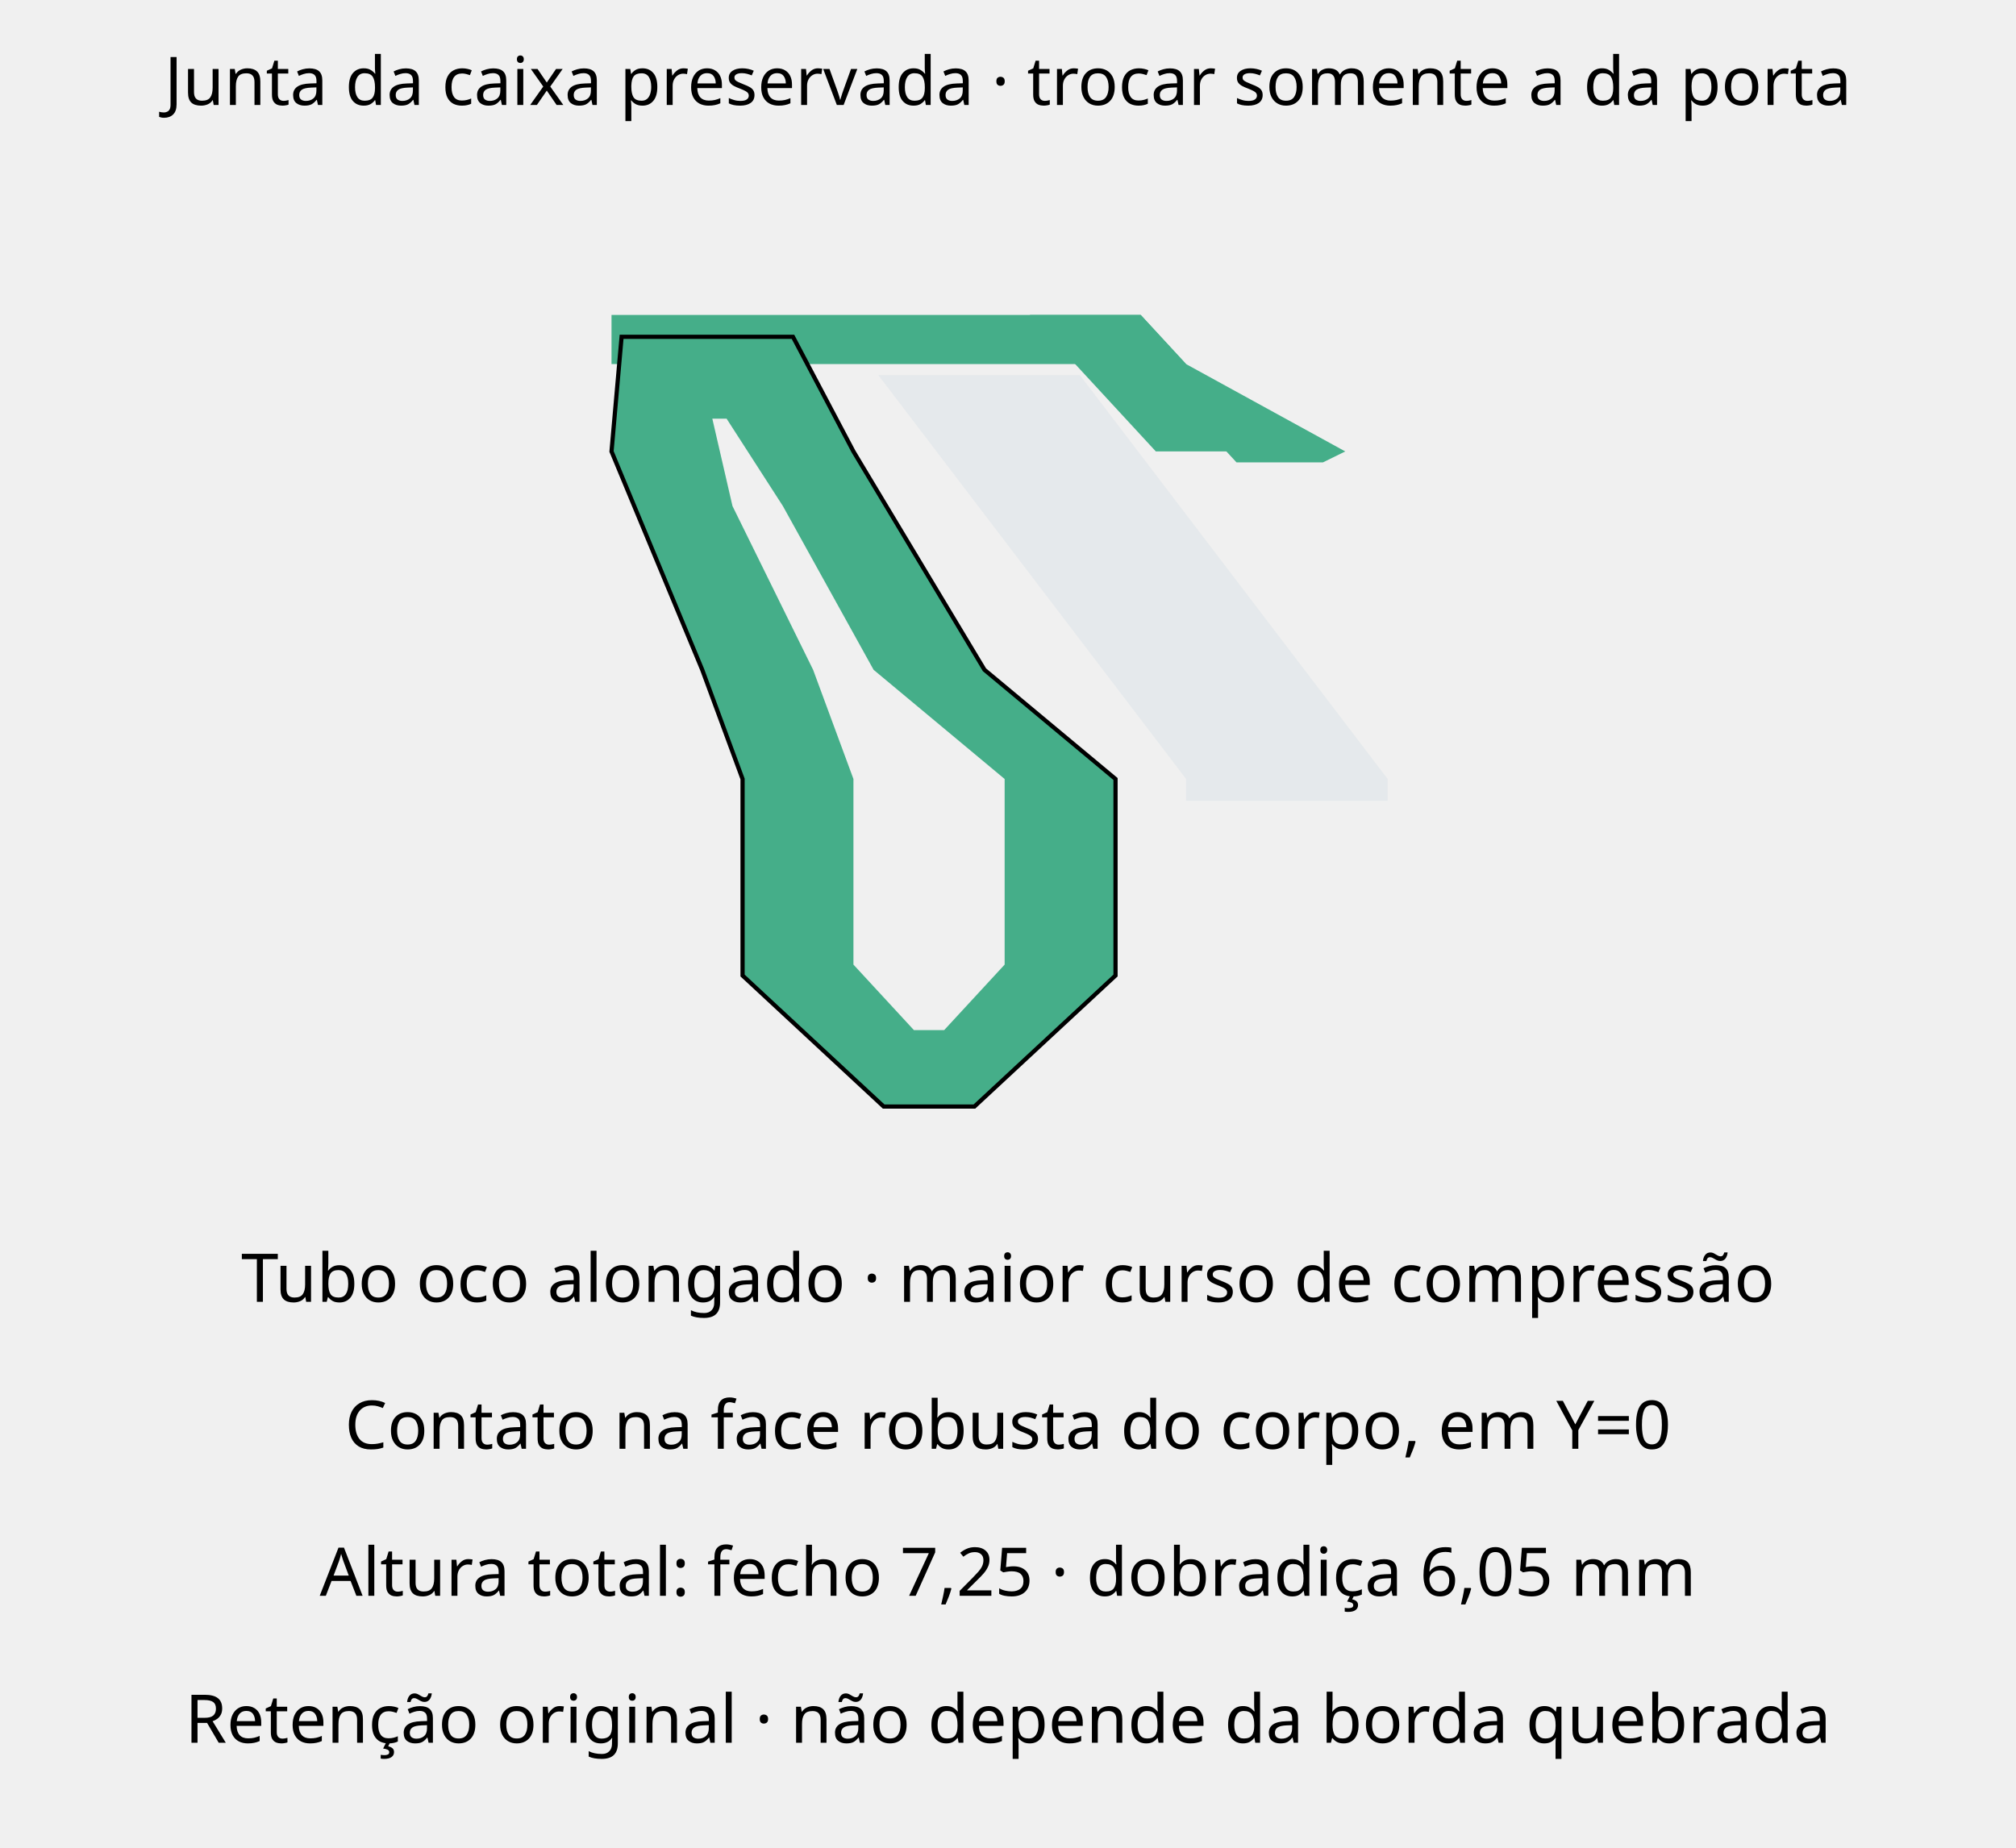
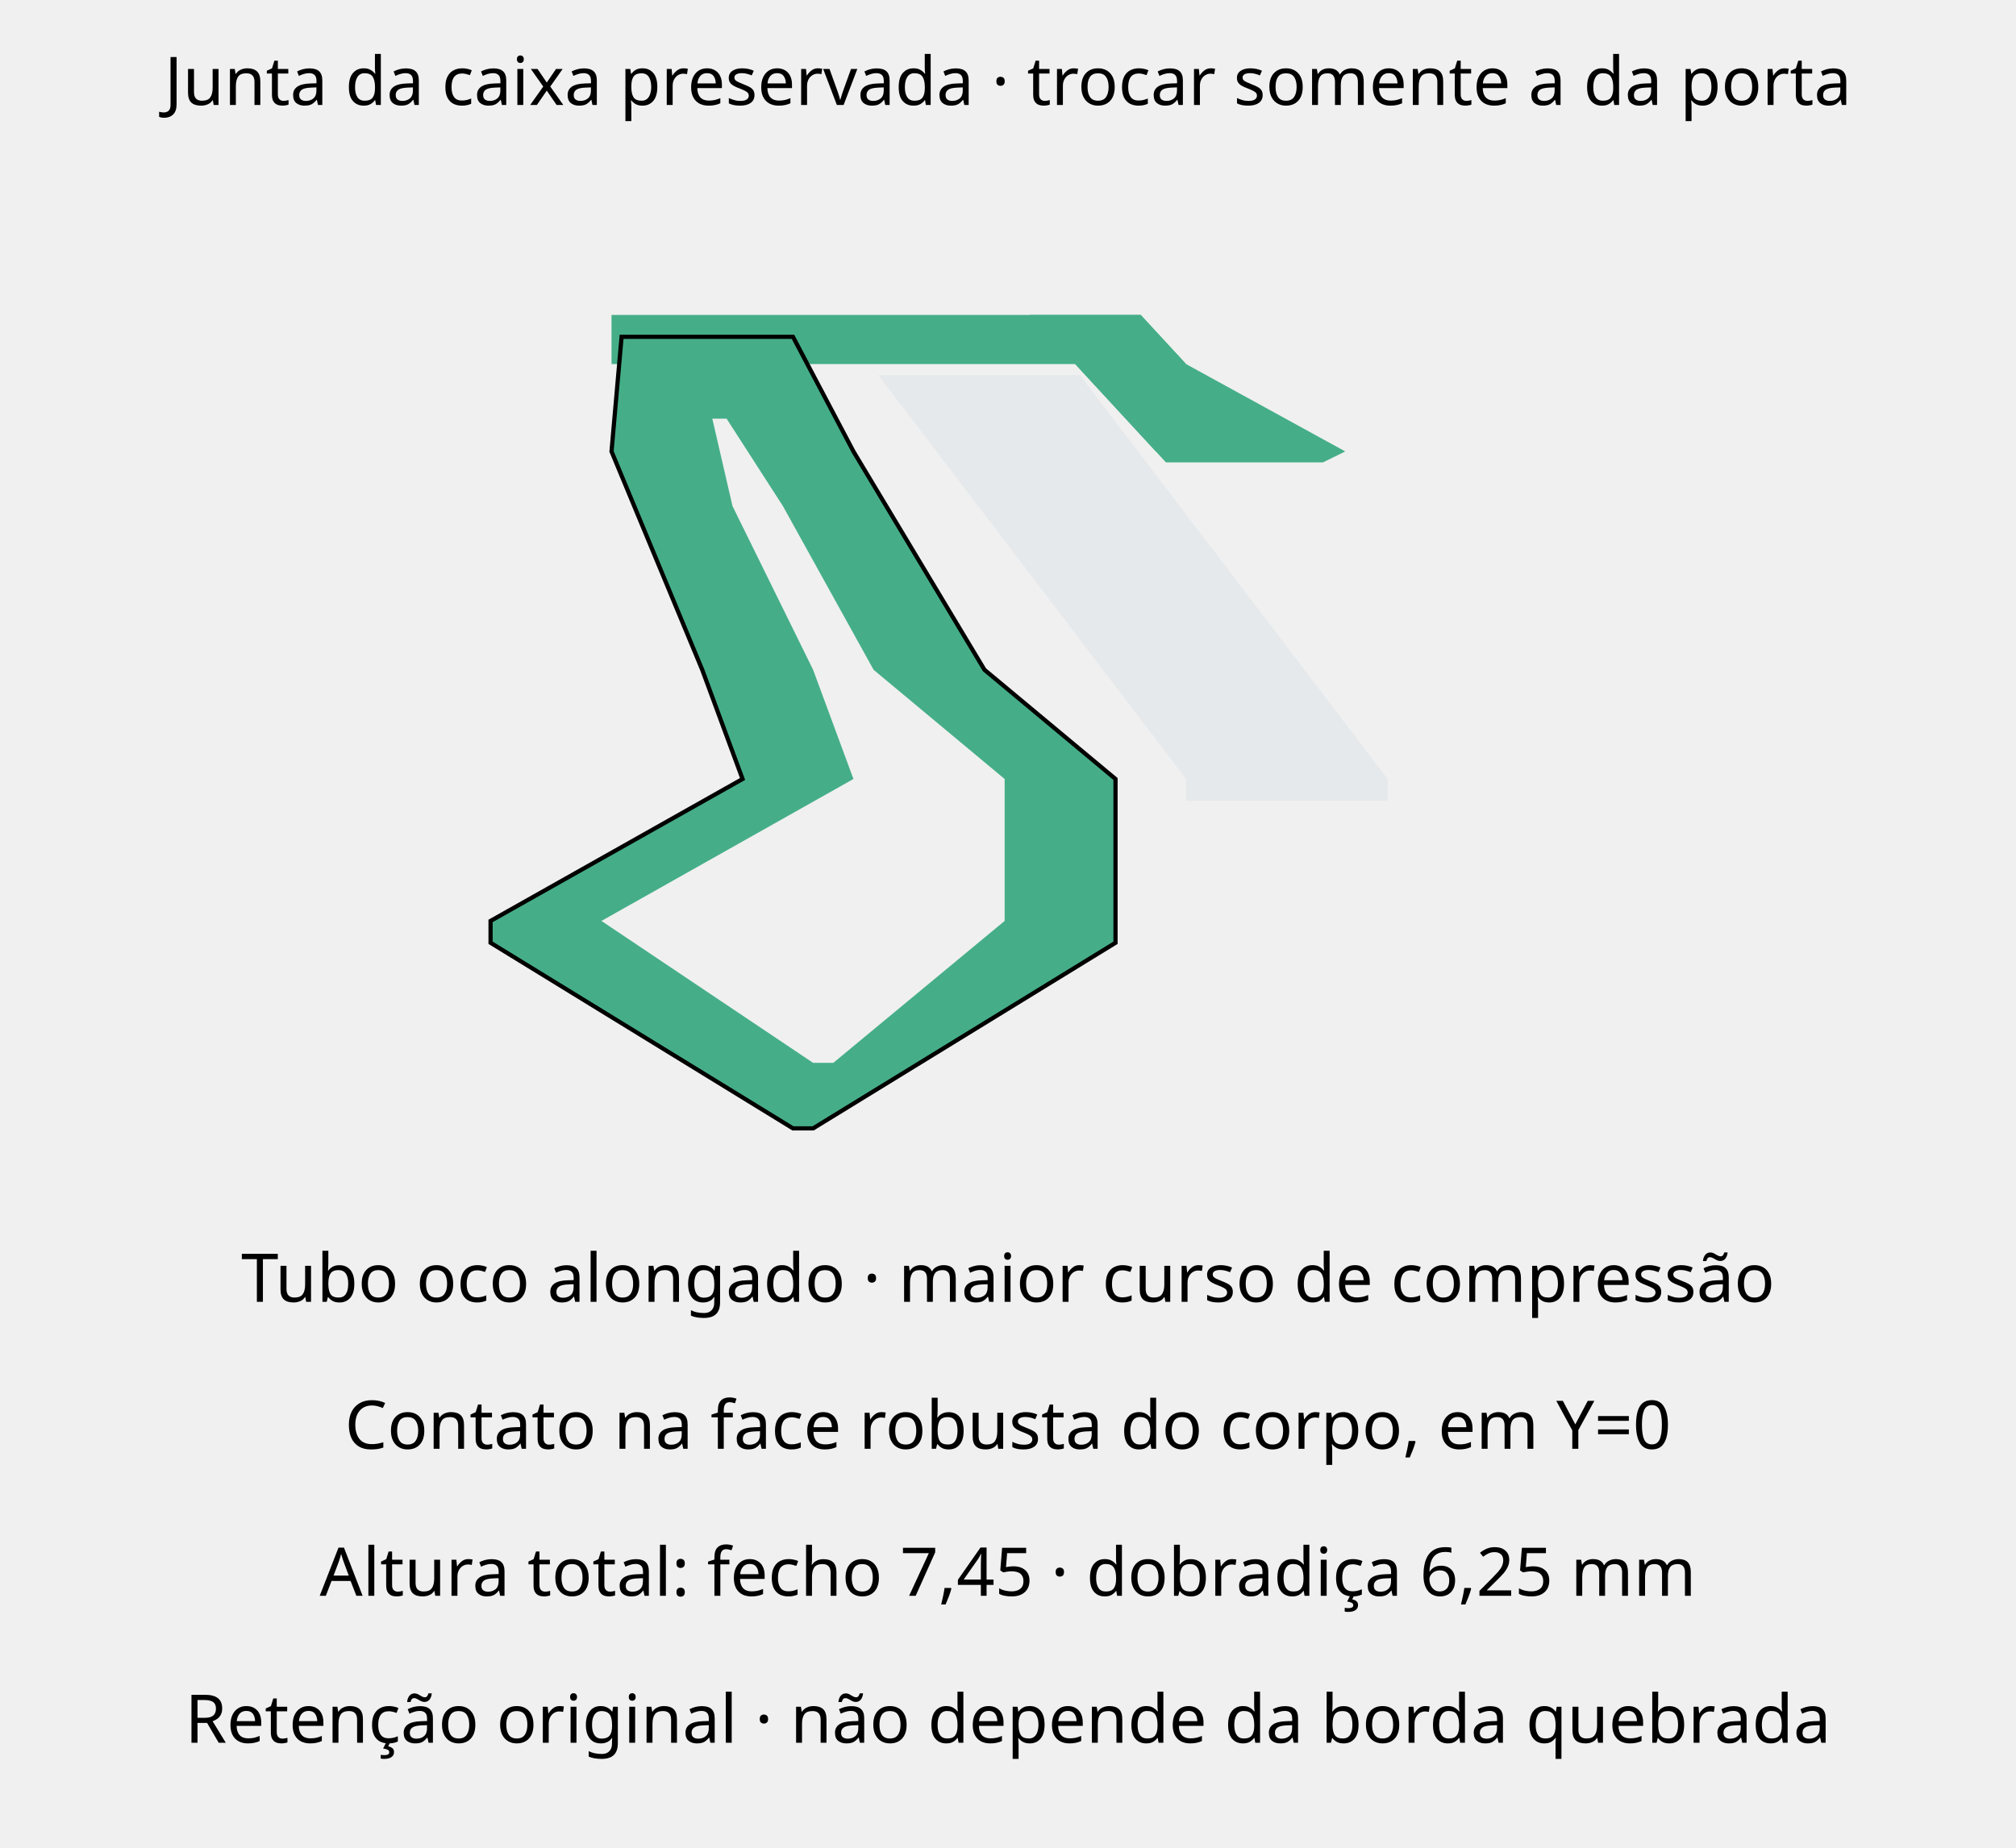
<svg xmlns="http://www.w3.org/2000/svg" viewBox="0 0 480 440" width="480" height="440" style="width:100%;max-width:600px;height:auto" role="img" aria-label="Junta oca da porta em TPU-LW, junta da caixa preservada">
  <defs>
    <mask id="door-lw-void">
      <rect width="480" height="440" fill="white" />
-       <polygon points="169.6,99.7 174.4,120.5 193.6,159.5 203.2,185.5 203.2,229.7 217.6,245.3 224.8,245.3 239.2,229.7 239.2,185.5 208.0,159.5 186.4,120.5 173.0,99.7" fill="black" />
+       <polygon points="169.6,99.7 174.4,120.5 193.6,159.5 203.2,185.5 143.2,219.3 193.6,253.1 198.4,253.1 239.2,219.3 239.2,185.5 208.0,159.5 186.4,120.5 173.0,99.7" fill="black" />
    </mask>
  </defs>
  <polygon points="209.1,89.3 282.4,185.5 282.4,190.7 330.4,190.7 330.4,185.5 257.1,89.3" fill="#c5d4df" opacity=".25" />
-   <polygon points="272.8,86.7 292.0,107.5 294.4,110.1 315.0,110.1 320.3,107.5 282.4,86.7" fill="#45ae89" />
+   <polygon points="256.0,86.7 275.2,107.5 277.6,110.1 315.0,110.1 320.3,107.5 282.4,86.7" fill="#45ae89" />
  <polygon points="145.6,75.0 145.6,86.7 282.4,86.7 271.6,75.0" fill="#45ae89" />
  <polygon points="245.2,75.0 275.2,107.5 301.6,107.5 271.6,75.0" fill="#45ae89" />
-   <polygon points="148.0,80.2 145.6,107.5 167.2,159.5 176.8,185.5 176.8,232.3 210.4,263.5 232.0,263.5 265.6,232.3 265.6,185.5 234.4,159.5 203.2,107.5 188.8,80.2" fill="#45ae89" stroke="currentColor" mask="url(#door-lw-void)" />
+   <polygon points="148.0,80.2 145.6,107.5 167.2,159.5 176.8,185.5 116.8,219.3 116.8,224.5 188.8,268.7 193.6,268.7 265.6,224.5 265.6,219.3 265.6,185.5 234.4,159.5 203.2,107.5 188.8,80.2" fill="#45ae89" stroke="currentColor" mask="url(#door-lw-void)" />
  <g fill="currentColor" font-size="16" text-anchor="middle" font-family="sans-serif">
    <text x="240" y="25">Junta da caixa preservada · trocar somente a da porta</text>
    <text x="240" y="310">Tubo oco alongado · maior curso de compressão</text>
    <text x="240" y="345">Contato na face robusta do corpo, em Y=0</text>
-     <text x="240" y="380">Altura total: fecho 7,25 · dobradiça 6,05 mm</text>
+     <text x="240" y="380">Altura total: fecho 7,45 · dobradiça 6,25 mm</text>
    <text x="240" y="415">Retenção original · não depende da borda quebrada</text>
  </g>
</svg>
